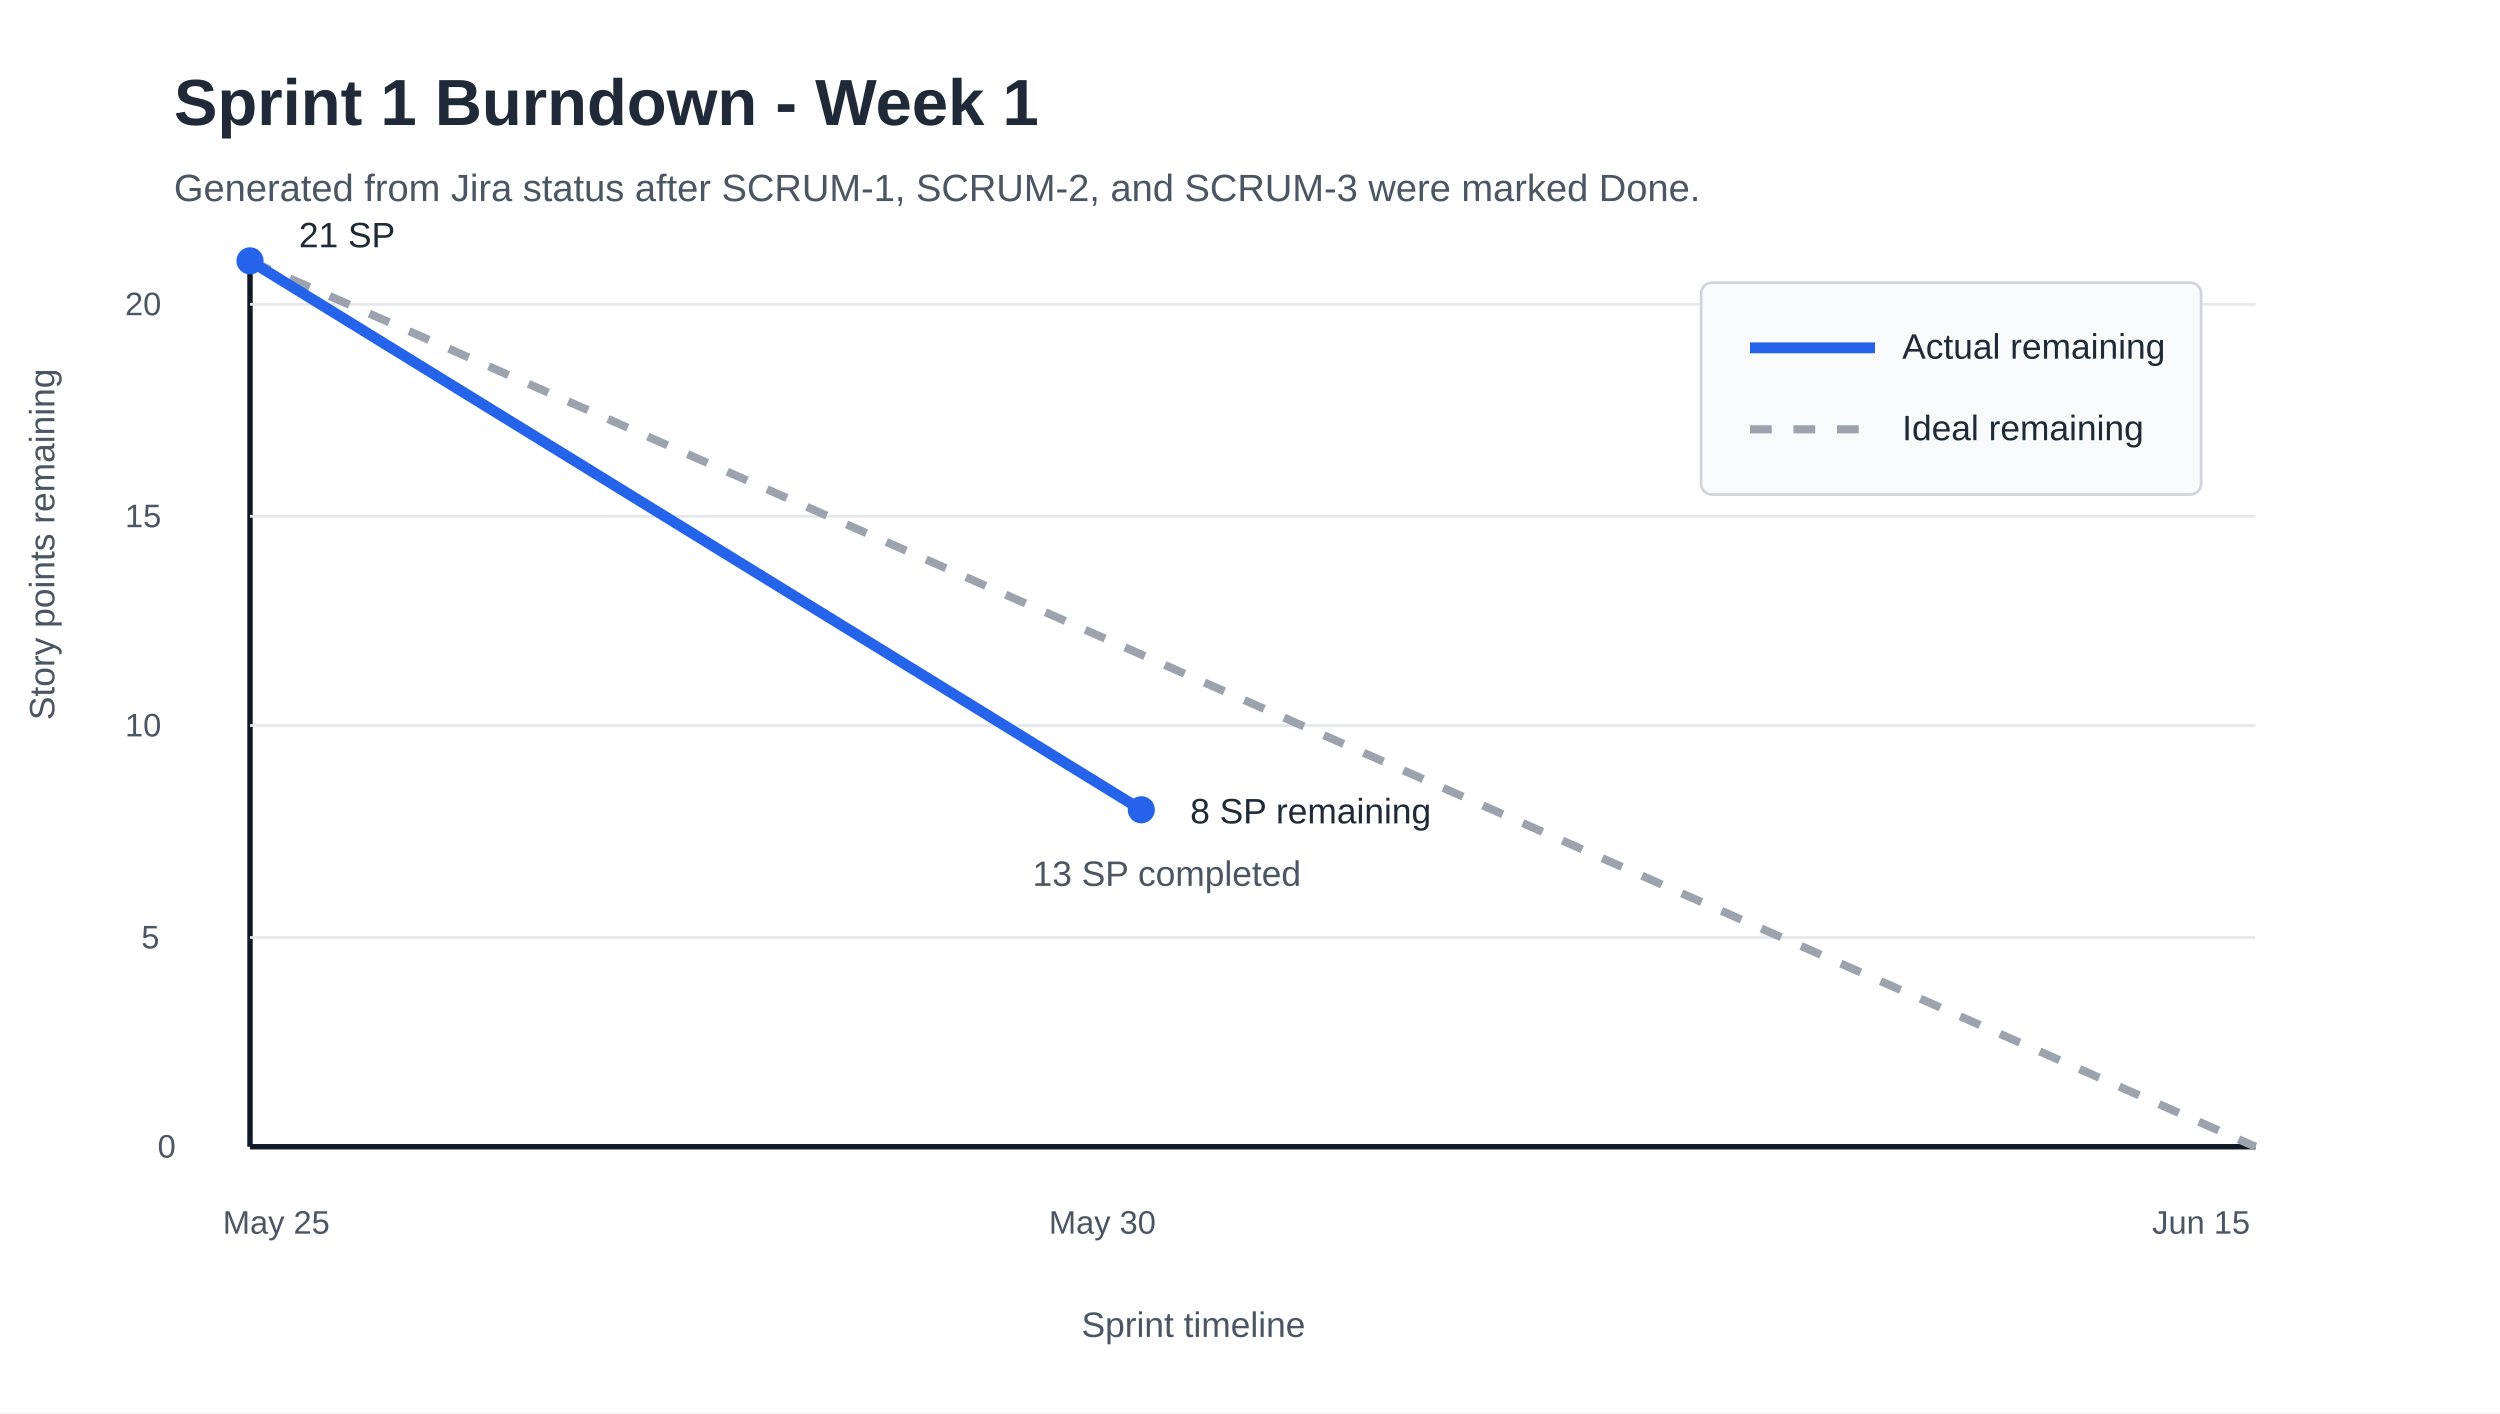
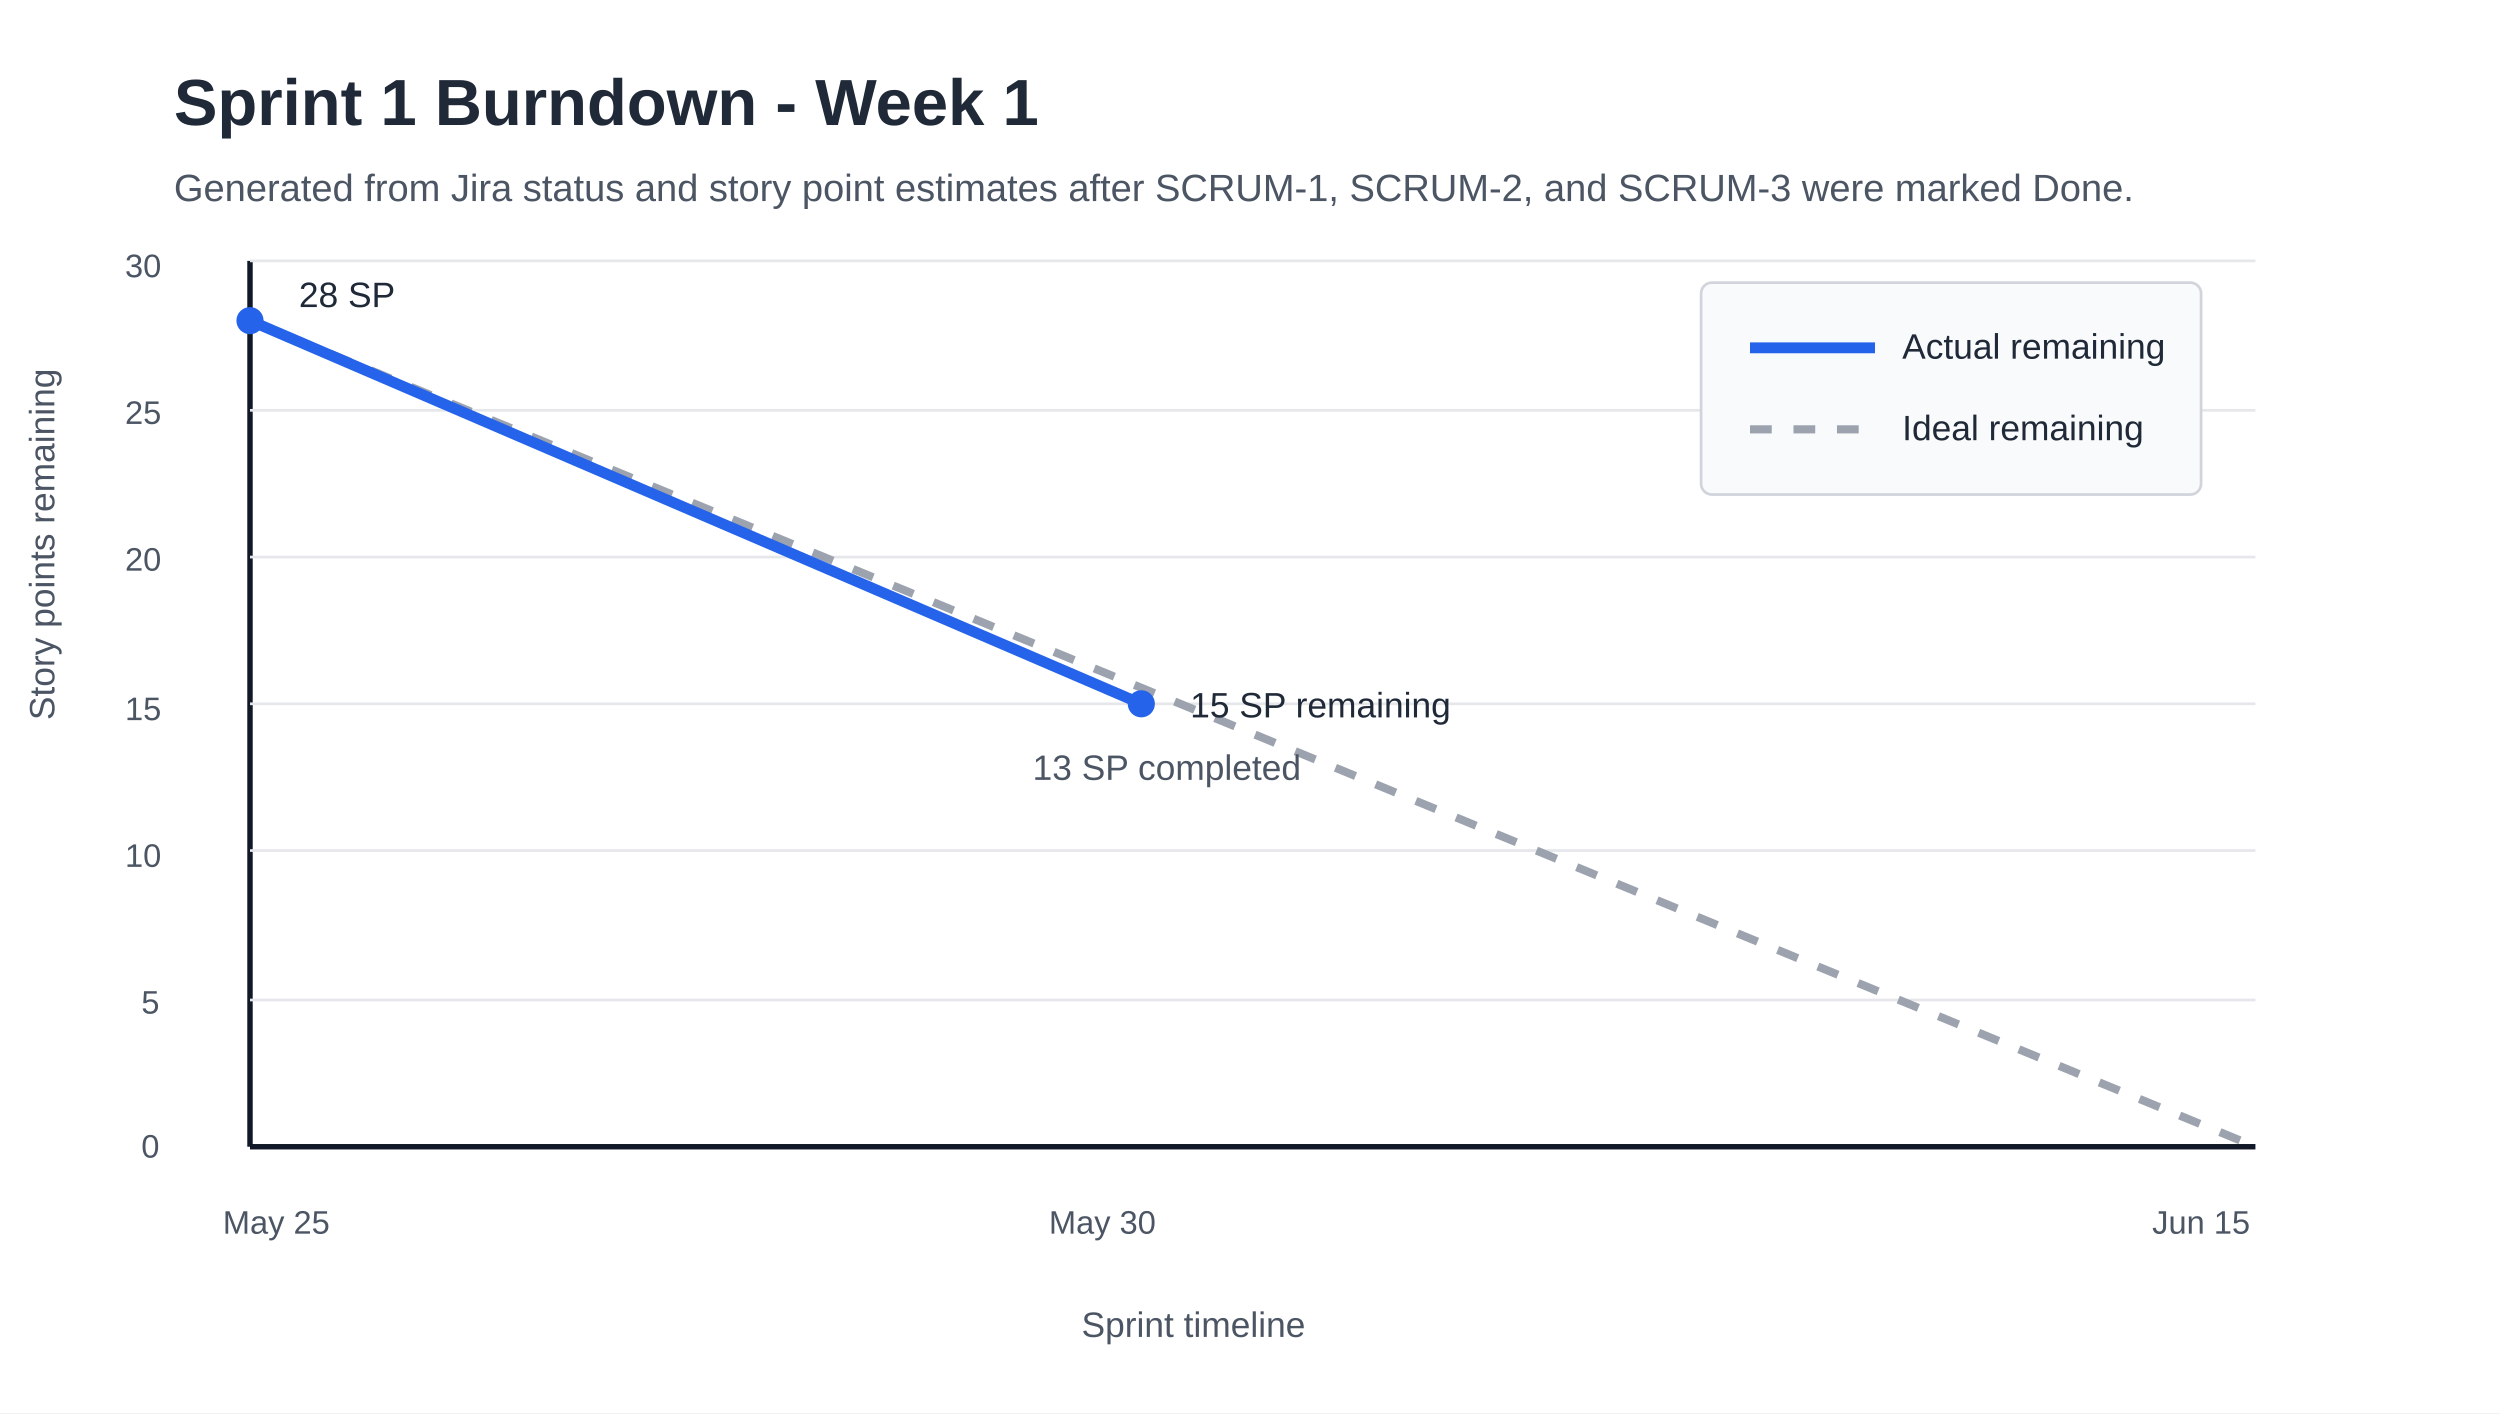
<svg xmlns="http://www.w3.org/2000/svg" width="920" height="520" viewBox="0 0 920 520" role="img" aria-labelledby="title desc">
  <rect width="920" height="520" fill="#ffffff" />
  <text x="64" y="46" font-family="Arial, sans-serif" font-size="24" font-weight="700" fill="#1f2937">Sprint 1 Burndown - Week 1</text>
-   <text x="64" y="74" font-family="Arial, sans-serif" font-size="14" fill="#4b5563">Generated from Jira status after SCRUM-1, SCRUM-2, and SCRUM-3 were marked Done.</text>
+   <text x="64" y="74" font-family="Arial, sans-serif" font-size="14" fill="#4b5563">Generated from Jira status and story point estimates after SCRUM-1, SCRUM-2, and SCRUM-3 were marked Done.</text>
  <line x1="92" y1="422" x2="830" y2="422" stroke="#111827" stroke-width="2" />
  <line x1="92" y1="96" x2="92" y2="422" stroke="#111827" stroke-width="2" />
  <g font-family="Arial, sans-serif" font-size="12" fill="#4b5563">
-     <text x="58" y="426">0</text>
-     <text x="52" y="349">5</text>
-     <text x="46" y="271">10</text>
-     <text x="46" y="194">15</text>
-     <text x="46" y="116">20</text>
+     <text x="52" y="426">0</text>
+     <text x="52" y="373">5</text>
+     <text x="46" y="319">10</text>
+     <text x="46" y="265">15</text>
+     <text x="46" y="210">20</text>
+     <text x="46" y="156">25</text>
+     <text x="46" y="102">30</text>
    <text x="82" y="454">May 25</text>
    <text x="386" y="454">May 30</text>
    <text x="792" y="454">Jun 15</text>
  </g>
  <g stroke="#e5e7eb" stroke-width="1">
-     <line x1="92" y1="345" x2="830" y2="345" />
-     <line x1="92" y1="267" x2="830" y2="267" />
-     <line x1="92" y1="190" x2="830" y2="190" />
-     <line x1="92" y1="112" x2="830" y2="112" />
+     <line x1="92" y1="368" x2="830" y2="368" />
+     <line x1="92" y1="313" x2="830" y2="313" />
+     <line x1="92" y1="259" x2="830" y2="259" />
+     <line x1="92" y1="205" x2="830" y2="205" />
+     <line x1="92" y1="151" x2="830" y2="151" />
+     <line x1="92" y1="96" x2="830" y2="96" />
  </g>
-   <polyline points="92,96 830,422" fill="none" stroke="#9ca3af" stroke-width="3" stroke-dasharray="8 8" />
-   <polyline points="92,96 420,298" fill="none" stroke="#2563eb" stroke-width="4" />
-   <circle cx="92" cy="96" r="5" fill="#2563eb" />
-   <circle cx="420" cy="298" r="5" fill="#2563eb" />
+   <polyline points="92,118 830,422" fill="none" stroke="#9ca3af" stroke-width="3" stroke-dasharray="8 8" />
+   <polyline points="92,118 420,259" fill="none" stroke="#2563eb" stroke-width="4" />
+   <circle cx="92" cy="118" r="5" fill="#2563eb" />
+   <circle cx="420" cy="259" r="5" fill="#2563eb" />
  <g font-family="Arial, sans-serif" font-size="13">
    <rect x="626" y="104" width="184" height="78" rx="4" fill="#f9fafb" stroke="#d1d5db" />
    <line x1="644" y1="128" x2="690" y2="128" stroke="#2563eb" stroke-width="4" />
    <text x="700" y="132" fill="#1f2937">Actual remaining</text>
    <line x1="644" y1="158" x2="690" y2="158" stroke="#9ca3af" stroke-width="3" stroke-dasharray="8 8" />
    <text x="700" y="162" fill="#1f2937">Ideal remaining</text>
  </g>
  <g font-family="Arial, sans-serif" fill="#1f2937">
-     <text x="110" y="91" font-size="13">21 SP</text>
-     <text x="438" y="303" font-size="13">8 SP remaining</text>
-     <text x="380" y="326" font-size="13" fill="#4b5563">13 SP completed</text>
+     <text x="110" y="113" font-size="13">28 SP</text>
+     <text x="438" y="264" font-size="13">15 SP remaining</text>
+     <text x="380" y="287" font-size="13" fill="#4b5563">13 SP completed</text>
  </g>
  <text x="398" y="492" font-family="Arial, sans-serif" font-size="13" fill="#4b5563">Sprint timeline</text>
  <text x="20" y="265" transform="rotate(-90 20 265)" font-family="Arial, sans-serif" font-size="13" fill="#4b5563">Story points remaining</text>
</svg>
